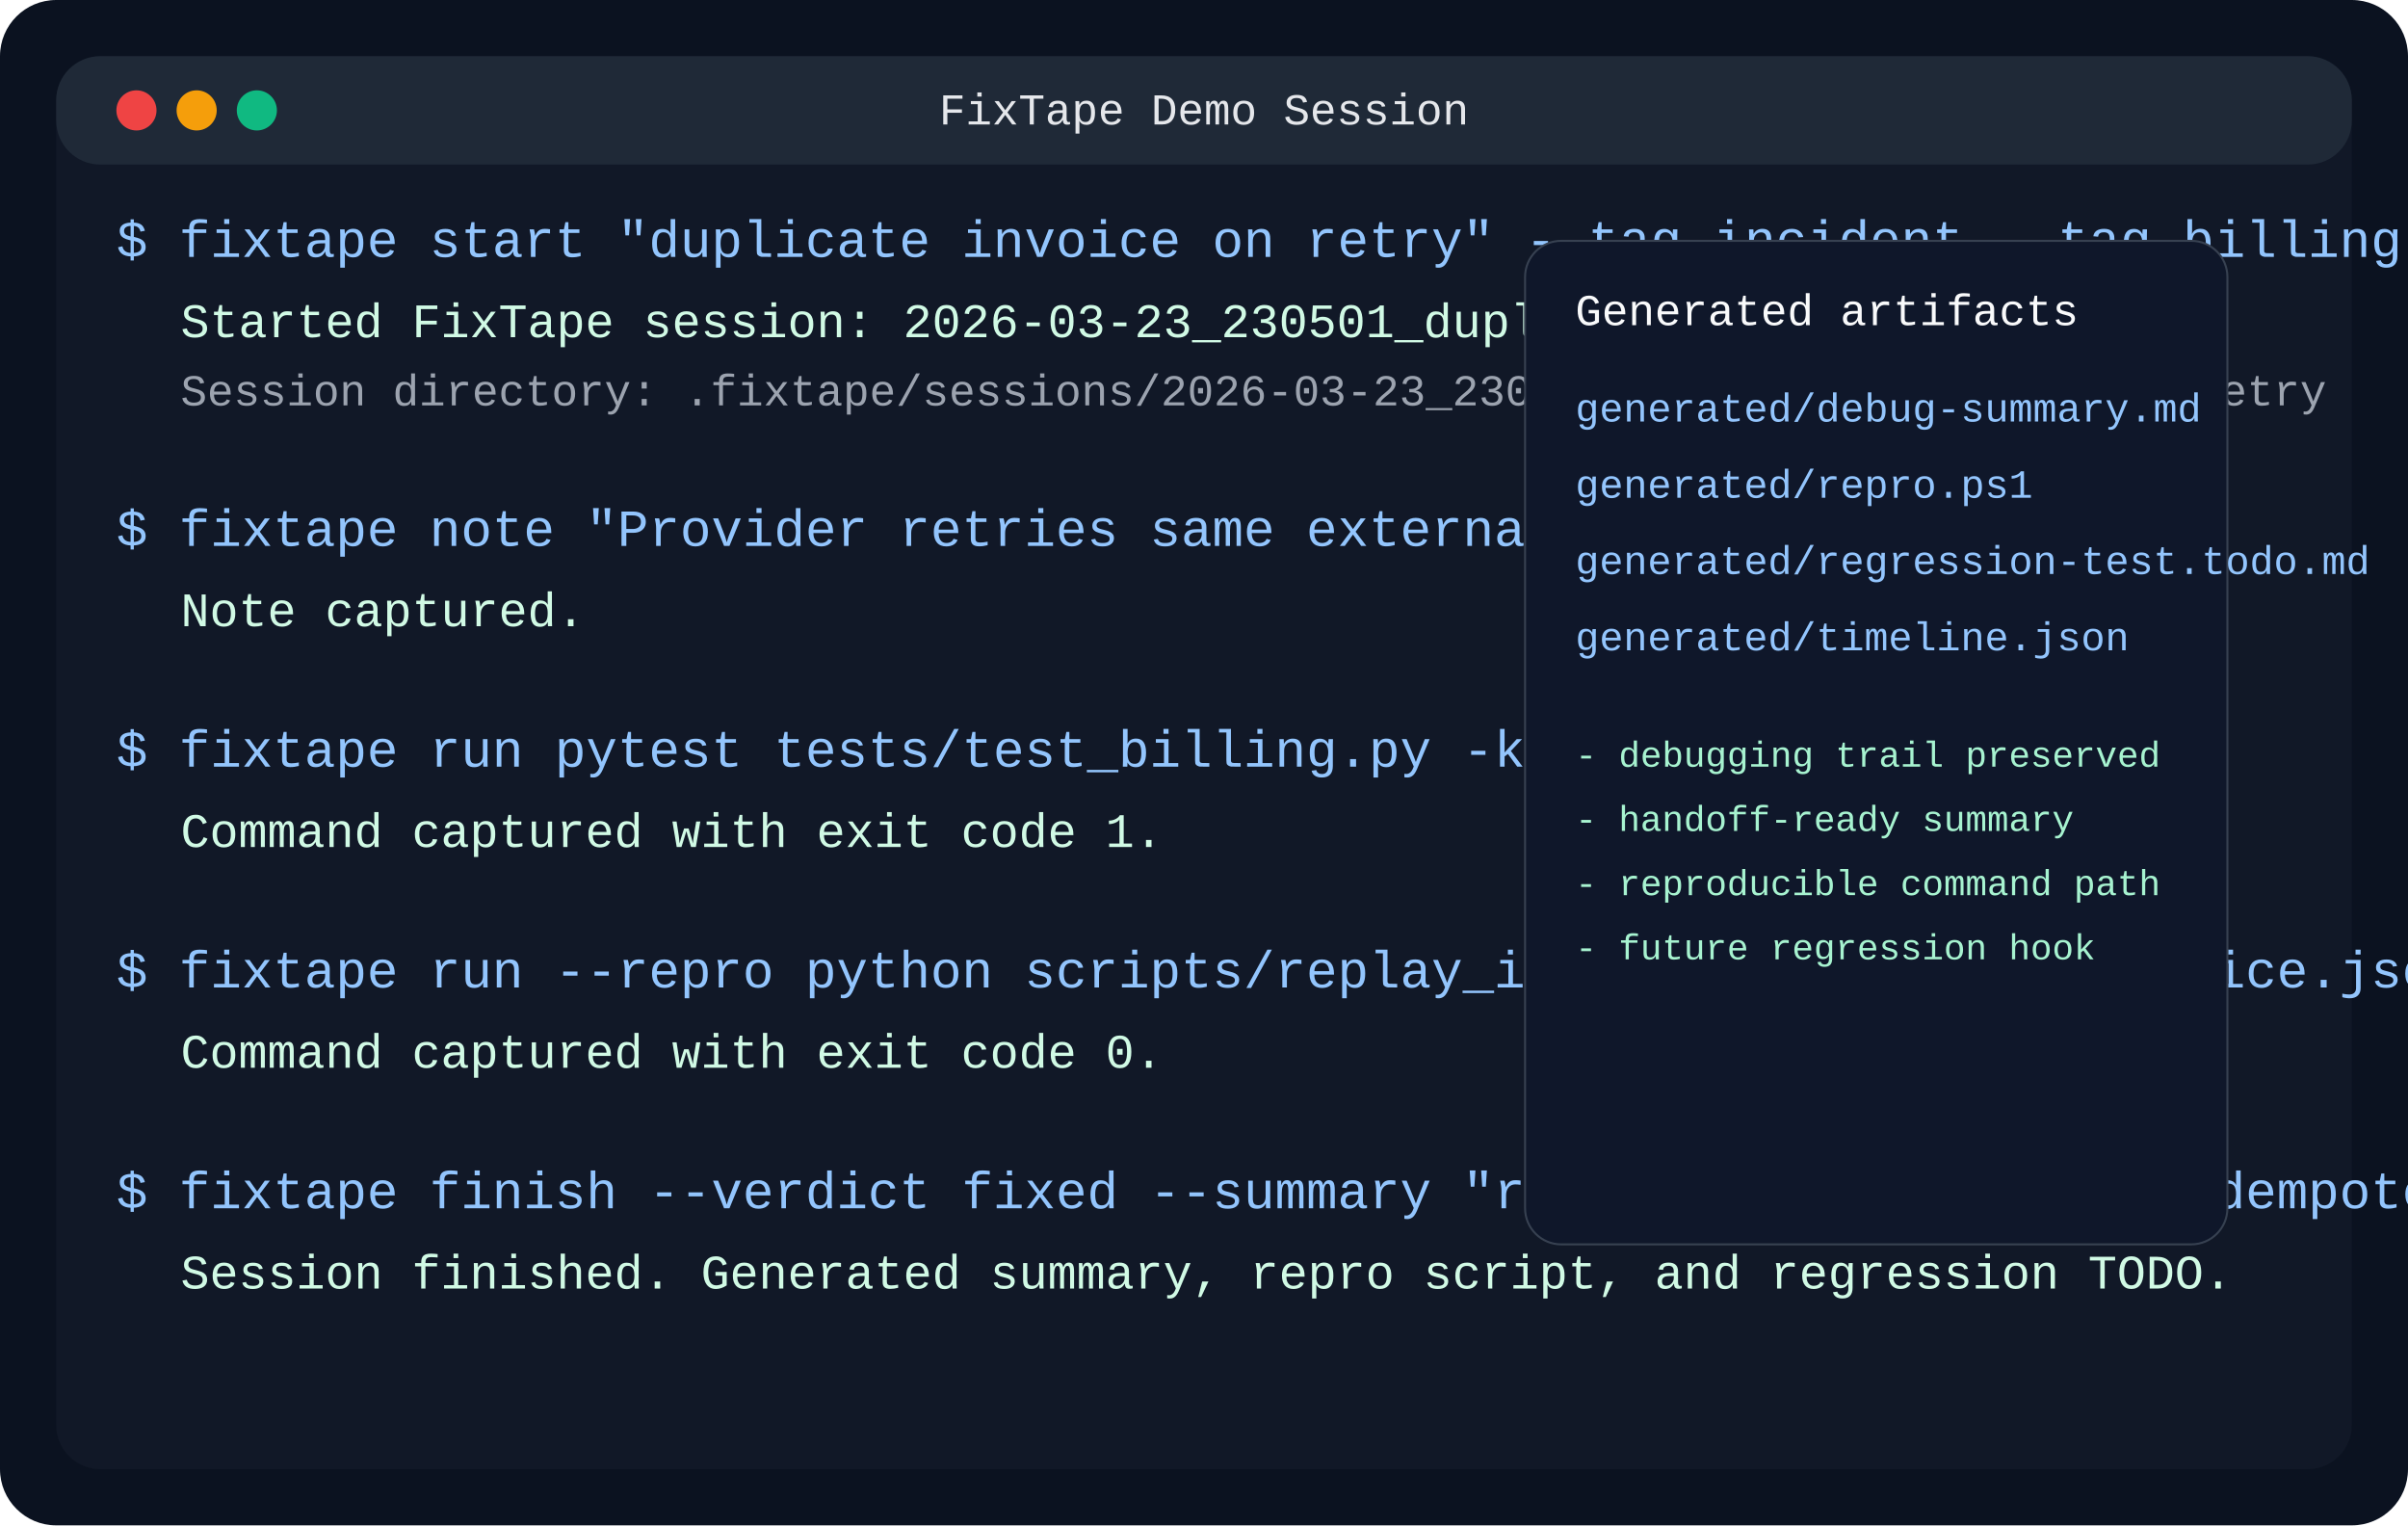
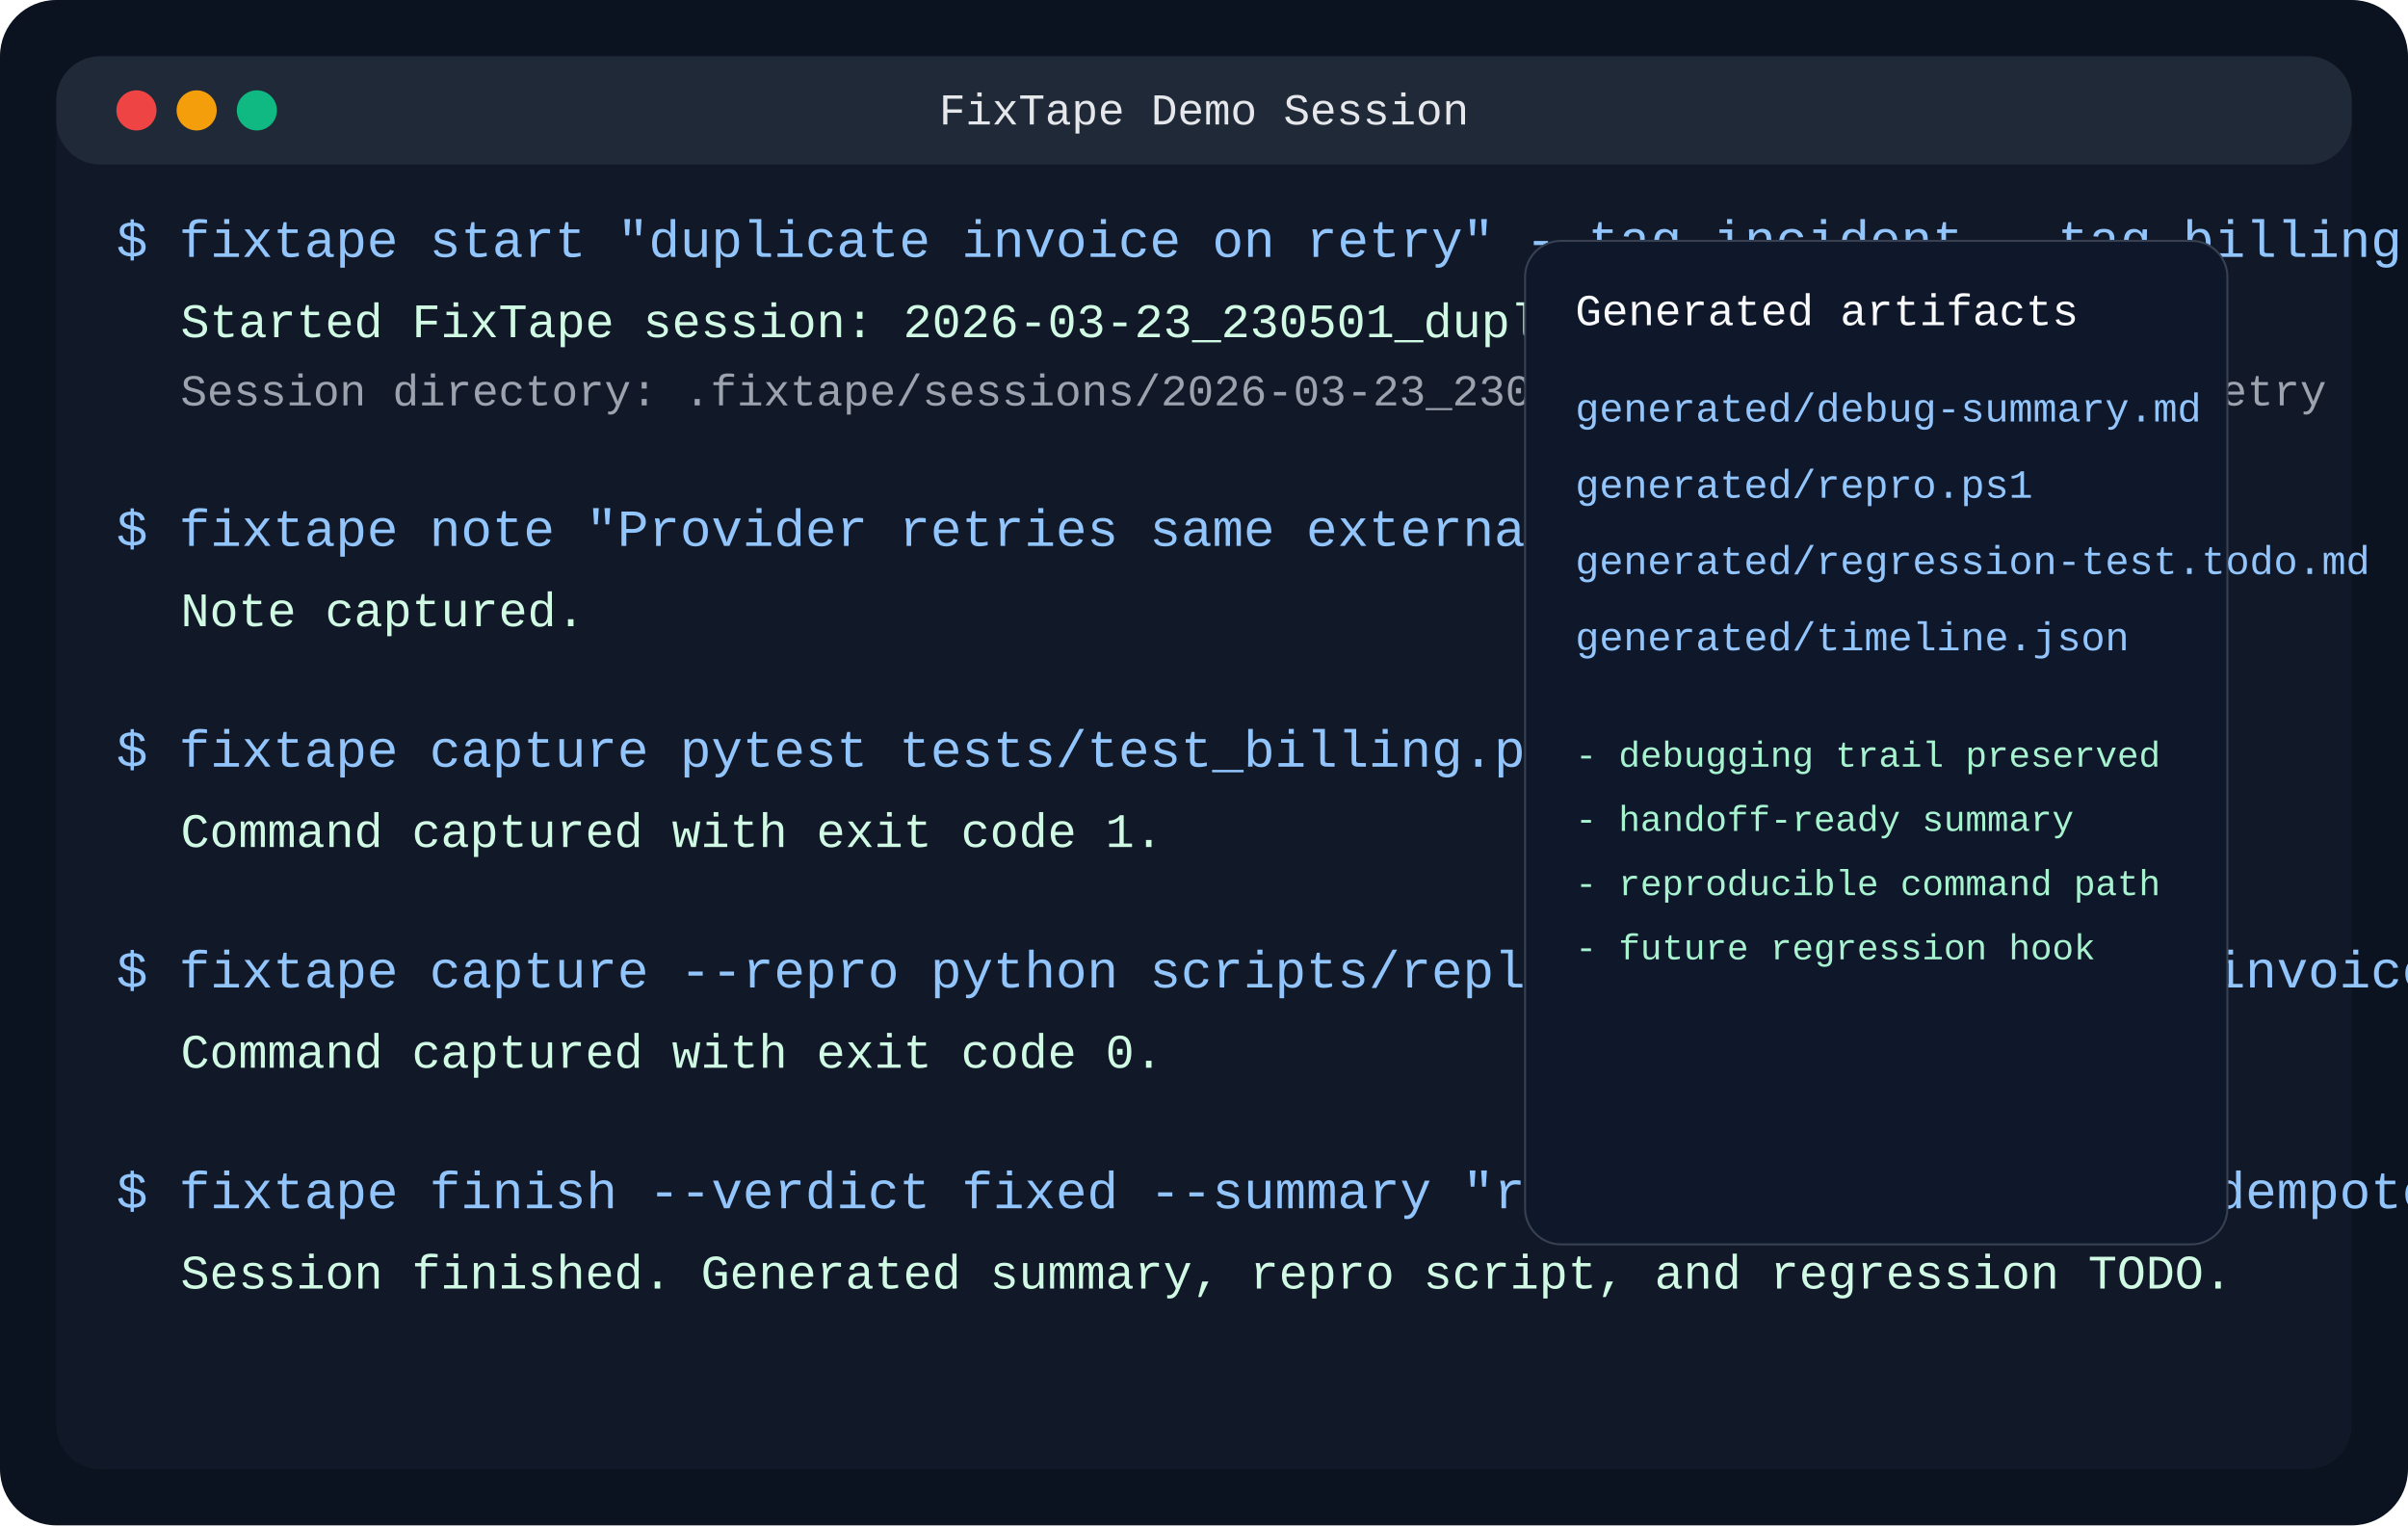
<svg xmlns="http://www.w3.org/2000/svg" width="1200" height="760" viewBox="0 0 1200 760" fill="none">
  <rect width="1200" height="760" rx="28" fill="#0B1220" />
  <rect x="28" y="28" width="1144" height="704" rx="22" fill="#111827" />
  <rect x="28" y="28" width="1144" height="54" rx="22" fill="#1F2937" />
  <circle cx="68" cy="55" r="10" fill="#EF4444" />
  <circle cx="98" cy="55" r="10" fill="#F59E0B" />
  <circle cx="128" cy="55" r="10" fill="#10B981" />
  <text x="600" y="62" fill="#E5E7EB" font-family="Consolas, 'Courier New', monospace" font-size="22" text-anchor="middle">FixTape Demo Session</text>
  <text x="58" y="128" fill="#93C5FD" font-family="Consolas, 'Courier New', monospace" font-size="26">$ fixtape start "duplicate invoice on retry" --tag incident --tag billing</text>
  <text x="90" y="168" fill="#D1FAE5" font-family="Consolas, 'Courier New', monospace" font-size="24">Started FixTape session: 2026-03-23_230501_duplicate-invoice-on-retry</text>
  <text x="90" y="202" fill="#9CA3AF" font-family="Consolas, 'Courier New', monospace" font-size="22">Session directory: .fixtape/sessions/2026-03-23_230501_duplicate-invoice-on-retry</text>
  <text x="58" y="272" fill="#93C5FD" font-family="Consolas, 'Courier New', monospace" font-size="26">$ fixtape note "Provider retries same external id after timeout"</text>
  <text x="90" y="312" fill="#D1FAE5" font-family="Consolas, 'Courier New', monospace" font-size="24">Note captured.</text>
-   <text x="58" y="382" fill="#93C5FD" font-family="Consolas, 'Courier New', monospace" font-size="26">$ fixtape run pytest tests/test_billing.py -k duplicate</text>
+   <text x="58" y="382" fill="#93C5FD" font-family="Consolas, 'Courier New', monospace" font-size="26">$ fixtape capture pytest tests/test_billing.py -k duplicate</text>
  <text x="90" y="422" fill="#D1FAE5" font-family="Consolas, 'Courier New', monospace" font-size="24">Command captured with exit code 1.</text>
-   <text x="58" y="492" fill="#93C5FD" font-family="Consolas, 'Courier New', monospace" font-size="26">$ fixtape run --repro python scripts/replay_invoice.py failing_invoice.json</text>
+   <text x="58" y="492" fill="#93C5FD" font-family="Consolas, 'Courier New', monospace" font-size="26">$ fixtape capture --repro python scripts/replay_invoice.py failing_invoice.json</text>
  <text x="90" y="532" fill="#D1FAE5" font-family="Consolas, 'Courier New', monospace" font-size="24">Command captured with exit code 0.</text>
  <text x="58" y="602" fill="#93C5FD" font-family="Consolas, 'Courier New', monospace" font-size="26">$ fixtape finish --verdict fixed --summary "retry path now checks idempotency key"</text>
  <text x="90" y="642" fill="#D1FAE5" font-family="Consolas, 'Courier New', monospace" font-size="24">Session finished. Generated summary, repro script, and regression TODO.</text>
  <rect x="760" y="120" width="350" height="500" rx="18" fill="#0F172A" stroke="#374151" />
  <text x="785" y="162" fill="#F9FAFB" font-family="Consolas, 'Courier New', monospace" font-size="22">Generated artifacts</text>
  <text x="785" y="210" fill="#93C5FD" font-family="Consolas, 'Courier New', monospace" font-size="20">generated/debug-summary.md</text>
  <text x="785" y="248" fill="#93C5FD" font-family="Consolas, 'Courier New', monospace" font-size="20">generated/repro.ps1</text>
  <text x="785" y="286" fill="#93C5FD" font-family="Consolas, 'Courier New', monospace" font-size="20">generated/regression-test.todo.md</text>
  <text x="785" y="324" fill="#93C5FD" font-family="Consolas, 'Courier New', monospace" font-size="20">generated/timeline.json</text>
  <text x="785" y="382" fill="#A7F3D0" font-family="Consolas, 'Courier New', monospace" font-size="18">- debugging trail preserved</text>
  <text x="785" y="414" fill="#A7F3D0" font-family="Consolas, 'Courier New', monospace" font-size="18">- handoff-ready summary</text>
  <text x="785" y="446" fill="#A7F3D0" font-family="Consolas, 'Courier New', monospace" font-size="18">- reproducible command path</text>
  <text x="785" y="478" fill="#A7F3D0" font-family="Consolas, 'Courier New', monospace" font-size="18">- future regression hook</text>
</svg>
